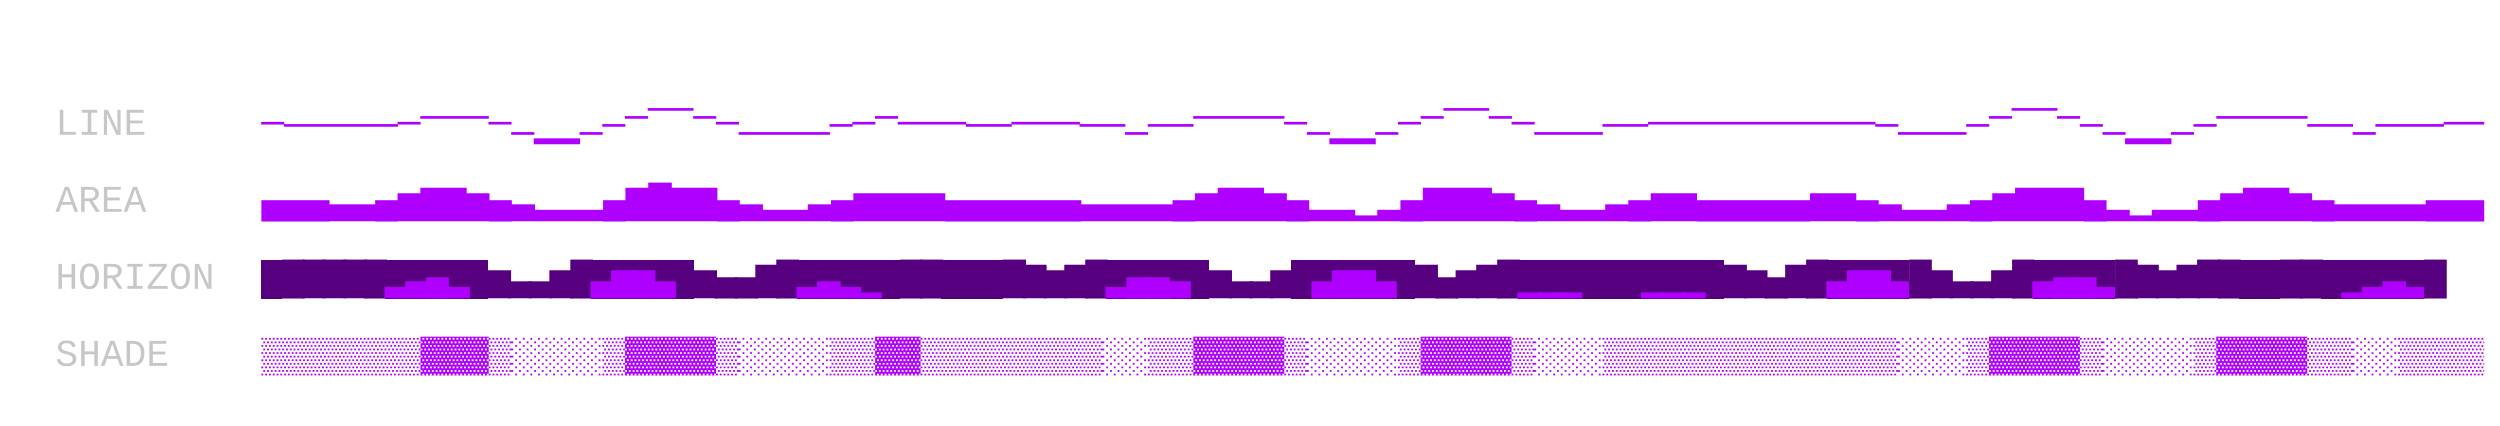
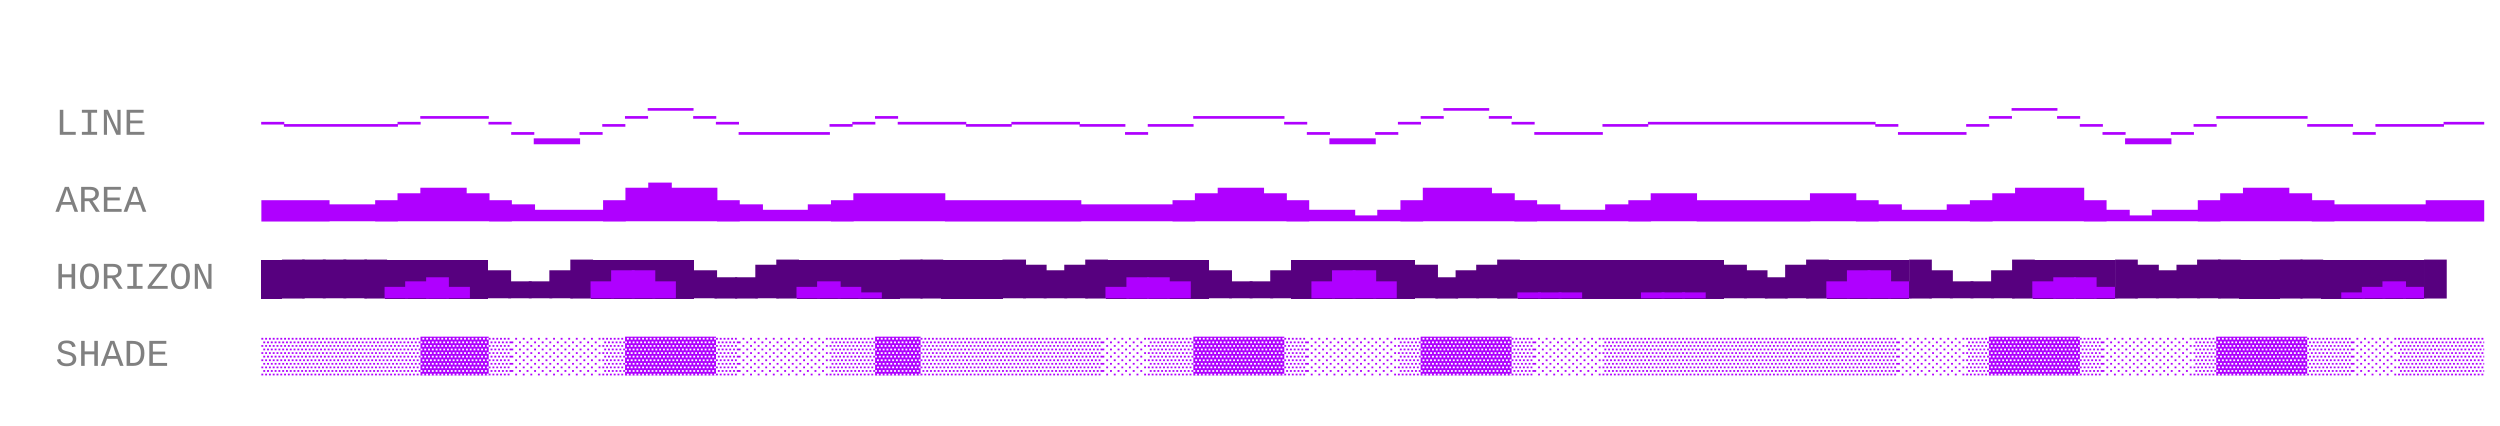
<svg xmlns="http://www.w3.org/2000/svg" class="rich-terminal" viewBox="0 0 1584 269.6">
  <style>
    .terminal-3185570072-matrix {
        font-family: Courier New;
        font-size: 24px;
        line-height: 18px;
        font-variant-east-asian: full-width;
    }
-     .terminal-3185570072-r1 { fill: #c5c8c6 }
+     .terminal-3185570072-r1 { fill: #808080 }
.terminal-3185570072-r2 { fill: #af00ff }
.terminal-3185570072-r3 { fill: #57007f }
    </style>
  <defs>
    <clipPath id="terminal-3185570072-clip-terminal">
      <rect x="0" y="0" width="1565" height="218.6" />
    </clipPath>
    <clipPath id="terminal-3185570072-line-0">
      <rect x="0" y="1.5" width="1566" height="24.65" />
    </clipPath>
    <clipPath id="terminal-3185570072-line-1">
      <rect x="0" y="25.9" width="1566" height="24.65" />
    </clipPath>
    <clipPath id="terminal-3185570072-line-2">
      <rect x="0" y="50.3" width="1566" height="24.65" />
    </clipPath>
    <clipPath id="terminal-3185570072-line-3">
      <rect x="0" y="74.7" width="1566" height="24.65" />
    </clipPath>
    <clipPath id="terminal-3185570072-line-4">
      <rect x="0" y="99.1" width="1566" height="24.65" />
    </clipPath>
    <clipPath id="terminal-3185570072-line-5">
      <rect x="0" y="123.5" width="1566" height="24.65" />
    </clipPath>
    <clipPath id="terminal-3185570072-line-6">
      <rect x="0" y="147.9" width="1566" height="24.65" />
    </clipPath>
    <clipPath id="terminal-3185570072-line-7">
      <rect x="0" y="172.3" width="1566" height="24.65" />
    </clipPath>
  </defs>
  <g transform="translate(9, 41)" clip-path="url(#terminal-3185570072-clip-terminal)">
    <rect fill="#57007f" x="156.6" y="123.5" width="13.05" height="24.65" shape-rendering="crispEdges" />
    <rect fill="#57007f" x="234.9" y="123.5" width="13.05" height="24.65" shape-rendering="crispEdges" />
    <rect fill="#57007f" x="247.95" y="123.5" width="13.05" height="24.65" shape-rendering="crispEdges" />
    <rect fill="#57007f" x="261" y="123.5" width="13.05" height="24.65" shape-rendering="crispEdges" />
    <rect fill="#57007f" x="274.05" y="123.5" width="13.05" height="24.65" shape-rendering="crispEdges" />
    <rect fill="#57007f" x="287.1" y="123.5" width="13.05" height="24.65" shape-rendering="crispEdges" />
    <rect fill="#57007f" x="365.4" y="123.5" width="13.05" height="24.65" shape-rendering="crispEdges" />
    <rect fill="#57007f" x="378.45" y="123.5" width="13.05" height="24.65" shape-rendering="crispEdges" />
    <rect fill="#57007f" x="391.5" y="123.5" width="13.05" height="24.65" shape-rendering="crispEdges" />
    <rect fill="#57007f" x="404.55" y="123.5" width="13.05" height="24.65" shape-rendering="crispEdges" />
    <rect fill="#57007f" x="417.6" y="123.5" width="13.05" height="24.65" shape-rendering="crispEdges" />
    <rect fill="#57007f" x="495.9" y="123.5" width="13.05" height="24.65" shape-rendering="crispEdges" />
    <rect fill="#57007f" x="508.95" y="123.5" width="13.05" height="24.65" shape-rendering="crispEdges" />
    <rect fill="#57007f" x="522" y="123.5" width="13.05" height="24.65" shape-rendering="crispEdges" />
    <rect fill="#57007f" x="535.05" y="123.5" width="13.05" height="24.65" shape-rendering="crispEdges" />
    <rect fill="#57007f" x="548.1" y="123.5" width="13.05" height="24.65" shape-rendering="crispEdges" />
    <rect fill="#57007f" x="587.25" y="123.5" width="13.05" height="24.65" shape-rendering="crispEdges" />
    <rect fill="#57007f" x="600.3" y="123.5" width="13.05" height="24.65" shape-rendering="crispEdges" />
    <rect fill="#57007f" x="613.35" y="123.5" width="13.05" height="24.65" shape-rendering="crispEdges" />
    <rect fill="#57007f" x="691.65" y="123.5" width="13.05" height="24.65" shape-rendering="crispEdges" />
    <rect fill="#57007f" x="704.7" y="123.5" width="13.05" height="24.65" shape-rendering="crispEdges" />
    <rect fill="#57007f" x="717.75" y="123.5" width="13.05" height="24.65" shape-rendering="crispEdges" />
    <rect fill="#57007f" x="730.8" y="123.5" width="13.05" height="24.65" shape-rendering="crispEdges" />
    <rect fill="#57007f" x="743.85" y="123.5" width="13.05" height="24.65" shape-rendering="crispEdges" />
    <rect fill="#57007f" x="809.1" y="123.5" width="13.05" height="24.65" shape-rendering="crispEdges" />
    <rect fill="#57007f" x="822.15" y="123.5" width="13.05" height="24.65" shape-rendering="crispEdges" />
    <rect fill="#57007f" x="835.2" y="123.5" width="13.05" height="24.65" shape-rendering="crispEdges" />
    <rect fill="#57007f" x="848.25" y="123.5" width="13.05" height="24.65" shape-rendering="crispEdges" />
    <rect fill="#57007f" x="861.3" y="123.5" width="13.05" height="24.65" shape-rendering="crispEdges" />
    <rect fill="#57007f" x="874.35" y="123.5" width="13.05" height="24.65" shape-rendering="crispEdges" />
    <rect fill="#57007f" x="952.65" y="123.5" width="13.05" height="24.65" shape-rendering="crispEdges" />
    <rect fill="#57007f" x="965.7" y="123.5" width="13.05" height="24.65" shape-rendering="crispEdges" />
    <rect fill="#57007f" x="978.75" y="123.5" width="13.05" height="24.65" shape-rendering="crispEdges" />
    <rect fill="#57007f" x="991.8" y="123.5" width="13.05" height="24.65" shape-rendering="crispEdges" />
    <rect fill="#57007f" x="1004.85" y="123.5" width="13.05" height="24.65" shape-rendering="crispEdges" />
    <rect fill="#57007f" x="1017.9" y="123.5" width="13.05" height="24.65" shape-rendering="crispEdges" />
    <rect fill="#57007f" x="1030.95" y="123.5" width="13.05" height="24.65" shape-rendering="crispEdges" />
    <rect fill="#57007f" x="1044" y="123.5" width="13.05" height="24.65" shape-rendering="crispEdges" />
    <rect fill="#57007f" x="1057.05" y="123.5" width="13.05" height="24.65" shape-rendering="crispEdges" />
    <rect fill="#57007f" x="1070.1" y="123.5" width="13.05" height="24.65" shape-rendering="crispEdges" />
    <rect fill="#57007f" x="1148.4" y="123.5" width="13.05" height="24.65" shape-rendering="crispEdges" />
    <rect fill="#57007f" x="1161.45" y="123.5" width="13.05" height="24.65" shape-rendering="crispEdges" />
    <rect fill="#57007f" x="1174.5" y="123.5" width="13.05" height="24.65" shape-rendering="crispEdges" />
    <rect fill="#57007f" x="1187.55" y="123.5" width="13.05" height="24.65" shape-rendering="crispEdges" />
    <rect fill="#57007f" x="1278.9" y="123.5" width="13.05" height="24.65" shape-rendering="crispEdges" />
    <rect fill="#57007f" x="1291.95" y="123.5" width="13.05" height="24.65" shape-rendering="crispEdges" />
    <rect fill="#57007f" x="1305" y="123.5" width="13.05" height="24.65" shape-rendering="crispEdges" />
    <rect fill="#57007f" x="1318.05" y="123.5" width="13.05" height="24.65" shape-rendering="crispEdges" />
    <rect fill="#57007f" x="1409.4" y="123.5" width="13.05" height="24.65" shape-rendering="crispEdges" />
    <rect fill="#57007f" x="1422.45" y="123.5" width="13.05" height="24.65" shape-rendering="crispEdges" />
    <rect fill="#57007f" x="1461.6" y="123.5" width="13.05" height="24.65" shape-rendering="crispEdges" />
    <rect fill="#57007f" x="1474.65" y="123.5" width="13.05" height="24.65" shape-rendering="crispEdges" />
    <rect fill="#57007f" x="1487.7" y="123.5" width="13.05" height="24.65" shape-rendering="crispEdges" />
    <rect fill="#57007f" x="1500.75" y="123.5" width="13.05" height="24.65" shape-rendering="crispEdges" />
    <rect fill="#57007f" x="1513.8" y="123.5" width="13.05" height="24.65" shape-rendering="crispEdges" />
    <g class="terminal-3185570072-matrix">
      <text class="terminal-3185570072-r1" x="1566" y="20" textLength="13.05" clip-path="url(#terminal-3185570072-line-0)">
</text>
      <text class="terminal-3185570072-r1" x="26.1" y="44.4" textLength="91.35" clip-path="url(#terminal-3185570072-line-1)">LINE   </text>
      <text class="terminal-3185570072-r2" x="156.6" y="44.4" textLength="1383.3" clip-path="url(#terminal-3185570072-line-1)">─⎼⎼⎼⎼⎼─⎻⎻⎻─⎽▁▁⎽⎼⎻⎺⎺⎻─⎽⎽⎽⎽⎼─⎻───⎼⎼───⎼⎼⎽⎼⎼⎻⎻⎻⎻─⎽▁▁⎽─⎻⎺⎺⎻─⎽⎽⎽⎼⎼──────────⎼⎽⎽⎽⎼⎻⎺⎺⎻⎼⎽▁▁⎽⎼⎻⎻⎻⎻⎼⎼⎽⎼⎼⎼──⎼⎼───⎻─⎼</text>
      <text class="terminal-3185570072-r1" x="1566" y="44.4" textLength="13.05" clip-path="url(#terminal-3185570072-line-1)">
</text>
      <text class="terminal-3185570072-r1" x="1566" y="68.8" textLength="13.05" clip-path="url(#terminal-3185570072-line-2)">
</text>
      <text class="terminal-3185570072-r1" x="26.1" y="93.2" textLength="91.35" clip-path="url(#terminal-3185570072-line-3)">AREA   </text>
      <text class="terminal-3185570072-r2" x="156.6" y="93.2" textLength="1383.3" clip-path="url(#terminal-3185570072-line-3)">▄▄▄▃▃▄▅▆▆▅▄▃▂▂▂▄▆▇▆▆▄▃▂▂▃▄▅▅▅▅▄▄▄▄▄▄▃▃▃▃▄▅▆▆▅▄▂▂▁▂▄▆▆▆▅▄▃▂▂▃▄▅▅▄▄▄▄▄▅▅▄▃▂▂▃▄▅▆▆▆▄▂▁▂▂▄▅▆▆▅▄▃▃▃▃▄▄▄▄▄▄▅▅▅▅▄</text>
      <text class="terminal-3185570072-r1" x="1566" y="93.2" textLength="13.05" clip-path="url(#terminal-3185570072-line-3)">
</text>
      <text class="terminal-3185570072-r1" x="1566" y="117.6" textLength="13.05" clip-path="url(#terminal-3185570072-line-4)">
</text>
      <text class="terminal-3185570072-r1" x="26.1" y="142" textLength="91.35" clip-path="url(#terminal-3185570072-line-5)">HORIZON</text>
      <text class="terminal-3185570072-r3" x="169.65" y="142" textLength="13.05" clip-path="url(#terminal-3185570072-line-5)">█</text>
      <text class="terminal-3185570072-r3" x="182.7" y="142" textLength="13.05" clip-path="url(#terminal-3185570072-line-5)">▇</text>
      <text class="terminal-3185570072-r3" x="195.75" y="142" textLength="13.05" clip-path="url(#terminal-3185570072-line-5)">▇</text>
      <text class="terminal-3185570072-r3" x="208.8" y="142" textLength="13.05" clip-path="url(#terminal-3185570072-line-5)">▇</text>
      <text class="terminal-3185570072-r3" x="221.85" y="142" textLength="13.05" clip-path="url(#terminal-3185570072-line-5)">█</text>
      <text class="terminal-3185570072-r2" x="234.9" y="142" textLength="13.05" clip-path="url(#terminal-3185570072-line-5)">▂</text>
      <text class="terminal-3185570072-r2" x="247.95" y="142" textLength="13.05" clip-path="url(#terminal-3185570072-line-5)">▃</text>
      <text class="terminal-3185570072-r2" x="261" y="142" textLength="13.05" clip-path="url(#terminal-3185570072-line-5)">▄</text>
      <text class="terminal-3185570072-r2" x="274.05" y="142" textLength="13.05" clip-path="url(#terminal-3185570072-line-5)">▂</text>
      <text class="terminal-3185570072-r3" x="300.15" y="142" textLength="13.05" clip-path="url(#terminal-3185570072-line-5)">▅</text>
      <text class="terminal-3185570072-r3" x="313.2" y="142" textLength="13.05" clip-path="url(#terminal-3185570072-line-5)">▃</text>
      <text class="terminal-3185570072-r3" x="326.25" y="142" textLength="13.05" clip-path="url(#terminal-3185570072-line-5)">▃</text>
      <text class="terminal-3185570072-r3" x="339.3" y="142" textLength="13.05" clip-path="url(#terminal-3185570072-line-5)">▅</text>
      <text class="terminal-3185570072-r3" x="352.35" y="142" textLength="13.05" clip-path="url(#terminal-3185570072-line-5)">█</text>
      <text class="terminal-3185570072-r2" x="365.4" y="142" textLength="13.05" clip-path="url(#terminal-3185570072-line-5)">▃</text>
      <text class="terminal-3185570072-r2" x="378.45" y="142" textLength="13.05" clip-path="url(#terminal-3185570072-line-5)">▅</text>
      <text class="terminal-3185570072-r2" x="391.5" y="142" textLength="13.05" clip-path="url(#terminal-3185570072-line-5)">▅</text>
      <text class="terminal-3185570072-r2" x="404.55" y="142" textLength="13.05" clip-path="url(#terminal-3185570072-line-5)">▃</text>
      <text class="terminal-3185570072-r3" x="430.65" y="142" textLength="13.05" clip-path="url(#terminal-3185570072-line-5)">▅</text>
      <text class="terminal-3185570072-r3" x="443.7" y="142" textLength="13.05" clip-path="url(#terminal-3185570072-line-5)">▄</text>
      <text class="terminal-3185570072-r3" x="456.75" y="142" textLength="13.05" clip-path="url(#terminal-3185570072-line-5)">▄</text>
      <text class="terminal-3185570072-r3" x="469.8" y="142" textLength="13.05" clip-path="url(#terminal-3185570072-line-5)">▆</text>
      <text class="terminal-3185570072-r3" x="482.85" y="142" textLength="13.05" clip-path="url(#terminal-3185570072-line-5)">█</text>
      <text class="terminal-3185570072-r2" x="495.9" y="142" textLength="13.05" clip-path="url(#terminal-3185570072-line-5)">▂</text>
      <text class="terminal-3185570072-r2" x="508.95" y="142" textLength="13.05" clip-path="url(#terminal-3185570072-line-5)">▃</text>
      <text class="terminal-3185570072-r2" x="522" y="142" textLength="13.05" clip-path="url(#terminal-3185570072-line-5)">▂</text>
      <text class="terminal-3185570072-r2" x="535.05" y="142" textLength="13.05" clip-path="url(#terminal-3185570072-line-5)">▁</text>
      <text class="terminal-3185570072-r3" x="561.15" y="142" textLength="13.05" clip-path="url(#terminal-3185570072-line-5)">█</text>
      <text class="terminal-3185570072-r3" x="574.2" y="142" textLength="13.05" clip-path="url(#terminal-3185570072-line-5)">█</text>
      <text class="terminal-3185570072-r3" x="626.4" y="142" textLength="13.05" clip-path="url(#terminal-3185570072-line-5)">▇</text>
      <text class="terminal-3185570072-r3" x="639.45" y="142" textLength="13.05" clip-path="url(#terminal-3185570072-line-5)">▆</text>
      <text class="terminal-3185570072-r3" x="652.5" y="142" textLength="13.05" clip-path="url(#terminal-3185570072-line-5)">▅</text>
      <text class="terminal-3185570072-r3" x="665.55" y="142" textLength="13.05" clip-path="url(#terminal-3185570072-line-5)">▆</text>
      <text class="terminal-3185570072-r3" x="678.6" y="142" textLength="13.05" clip-path="url(#terminal-3185570072-line-5)">█</text>
      <text class="terminal-3185570072-r2" x="691.65" y="142" textLength="13.05" clip-path="url(#terminal-3185570072-line-5)">▂</text>
      <text class="terminal-3185570072-r2" x="704.7" y="142" textLength="13.05" clip-path="url(#terminal-3185570072-line-5)">▄</text>
      <text class="terminal-3185570072-r2" x="717.75" y="142" textLength="13.05" clip-path="url(#terminal-3185570072-line-5)">▄</text>
      <text class="terminal-3185570072-r2" x="730.8" y="142" textLength="13.05" clip-path="url(#terminal-3185570072-line-5)">▃</text>
      <text class="terminal-3185570072-r3" x="756.9" y="142" textLength="13.05" clip-path="url(#terminal-3185570072-line-5)">▅</text>
      <text class="terminal-3185570072-r3" x="769.95" y="142" textLength="13.05" clip-path="url(#terminal-3185570072-line-5)">▃</text>
      <text class="terminal-3185570072-r3" x="783" y="142" textLength="13.05" clip-path="url(#terminal-3185570072-line-5)">▃</text>
      <text class="terminal-3185570072-r3" x="796.05" y="142" textLength="13.05" clip-path="url(#terminal-3185570072-line-5)">▅</text>
      <text class="terminal-3185570072-r2" x="822.15" y="142" textLength="13.05" clip-path="url(#terminal-3185570072-line-5)">▃</text>
      <text class="terminal-3185570072-r2" x="835.2" y="142" textLength="13.05" clip-path="url(#terminal-3185570072-line-5)">▅</text>
      <text class="terminal-3185570072-r2" x="848.25" y="142" textLength="13.05" clip-path="url(#terminal-3185570072-line-5)">▅</text>
      <text class="terminal-3185570072-r2" x="861.3" y="142" textLength="13.05" clip-path="url(#terminal-3185570072-line-5)">▃</text>
      <text class="terminal-3185570072-r3" x="887.4" y="142" textLength="13.05" clip-path="url(#terminal-3185570072-line-5)">▆</text>
      <text class="terminal-3185570072-r3" x="900.45" y="142" textLength="13.05" clip-path="url(#terminal-3185570072-line-5)">▄</text>
      <text class="terminal-3185570072-r3" x="913.5" y="142" textLength="13.05" clip-path="url(#terminal-3185570072-line-5)">▅</text>
      <text class="terminal-3185570072-r3" x="926.55" y="142" textLength="13.05" clip-path="url(#terminal-3185570072-line-5)">▆</text>
      <text class="terminal-3185570072-r3" x="939.6" y="142" textLength="13.05" clip-path="url(#terminal-3185570072-line-5)">█</text>
      <text class="terminal-3185570072-r2" x="952.65" y="142" textLength="13.05" clip-path="url(#terminal-3185570072-line-5)">▁</text>
      <text class="terminal-3185570072-r2" x="965.7" y="142" textLength="13.05" clip-path="url(#terminal-3185570072-line-5)">▁</text>
      <text class="terminal-3185570072-r2" x="978.75" y="142" textLength="13.05" clip-path="url(#terminal-3185570072-line-5)">▁</text>
      <text class="terminal-3185570072-r2" x="1030.95" y="142" textLength="13.05" clip-path="url(#terminal-3185570072-line-5)">▁</text>
      <text class="terminal-3185570072-r2" x="1044" y="142" textLength="13.05" clip-path="url(#terminal-3185570072-line-5)">▁</text>
      <text class="terminal-3185570072-r2" x="1057.05" y="142" textLength="13.05" clip-path="url(#terminal-3185570072-line-5)">▁</text>
      <text class="terminal-3185570072-r3" x="1083.15" y="142" textLength="13.05" clip-path="url(#terminal-3185570072-line-5)">▆</text>
      <text class="terminal-3185570072-r3" x="1096.2" y="142" textLength="13.05" clip-path="url(#terminal-3185570072-line-5)">▅</text>
      <text class="terminal-3185570072-r3" x="1109.25" y="142" textLength="13.05" clip-path="url(#terminal-3185570072-line-5)">▄</text>
      <text class="terminal-3185570072-r3" x="1122.3" y="142" textLength="13.05" clip-path="url(#terminal-3185570072-line-5)">▆</text>
      <text class="terminal-3185570072-r3" x="1135.35" y="142" textLength="13.05" clip-path="url(#terminal-3185570072-line-5)">█</text>
      <text class="terminal-3185570072-r2" x="1148.4" y="142" textLength="13.05" clip-path="url(#terminal-3185570072-line-5)">▃</text>
      <text class="terminal-3185570072-r2" x="1161.45" y="142" textLength="13.05" clip-path="url(#terminal-3185570072-line-5)">▅</text>
      <text class="terminal-3185570072-r2" x="1174.5" y="142" textLength="13.05" clip-path="url(#terminal-3185570072-line-5)">▅</text>
      <text class="terminal-3185570072-r2" x="1187.55" y="142" textLength="13.05" clip-path="url(#terminal-3185570072-line-5)">▃</text>
      <text class="terminal-3185570072-r3" x="1200.6" y="142" textLength="13.05" clip-path="url(#terminal-3185570072-line-5)">█</text>
      <text class="terminal-3185570072-r3" x="1213.65" y="142" textLength="13.05" clip-path="url(#terminal-3185570072-line-5)">▅</text>
      <text class="terminal-3185570072-r3" x="1226.7" y="142" textLength="13.05" clip-path="url(#terminal-3185570072-line-5)">▃</text>
      <text class="terminal-3185570072-r3" x="1239.75" y="142" textLength="13.05" clip-path="url(#terminal-3185570072-line-5)">▃</text>
      <text class="terminal-3185570072-r3" x="1252.8" y="142" textLength="13.05" clip-path="url(#terminal-3185570072-line-5)">▅</text>
      <text class="terminal-3185570072-r3" x="1265.85" y="142" textLength="13.05" clip-path="url(#terminal-3185570072-line-5)">█</text>
      <text class="terminal-3185570072-r2" x="1278.9" y="142" textLength="13.05" clip-path="url(#terminal-3185570072-line-5)">▃</text>
      <text class="terminal-3185570072-r2" x="1291.95" y="142" textLength="13.05" clip-path="url(#terminal-3185570072-line-5)">▄</text>
      <text class="terminal-3185570072-r2" x="1305" y="142" textLength="13.05" clip-path="url(#terminal-3185570072-line-5)">▄</text>
      <text class="terminal-3185570072-r2" x="1318.05" y="142" textLength="13.05" clip-path="url(#terminal-3185570072-line-5)">▂</text>
      <text class="terminal-3185570072-r3" x="1331.1" y="142" textLength="13.05" clip-path="url(#terminal-3185570072-line-5)">█</text>
      <text class="terminal-3185570072-r3" x="1344.15" y="142" textLength="13.05" clip-path="url(#terminal-3185570072-line-5)">▆</text>
      <text class="terminal-3185570072-r3" x="1357.2" y="142" textLength="13.05" clip-path="url(#terminal-3185570072-line-5)">▅</text>
      <text class="terminal-3185570072-r3" x="1370.25" y="142" textLength="13.05" clip-path="url(#terminal-3185570072-line-5)">▆</text>
      <text class="terminal-3185570072-r3" x="1383.3" y="142" textLength="13.05" clip-path="url(#terminal-3185570072-line-5)">▇</text>
      <text class="terminal-3185570072-r3" x="1396.35" y="142" textLength="13.05" clip-path="url(#terminal-3185570072-line-5)">█</text>
      <text class="terminal-3185570072-r3" x="1435.5" y="142" textLength="13.05" clip-path="url(#terminal-3185570072-line-5)">█</text>
      <text class="terminal-3185570072-r3" x="1448.55" y="142" textLength="13.05" clip-path="url(#terminal-3185570072-line-5)">█</text>
      <text class="terminal-3185570072-r2" x="1474.65" y="142" textLength="13.05" clip-path="url(#terminal-3185570072-line-5)">▁</text>
      <text class="terminal-3185570072-r2" x="1487.7" y="142" textLength="13.05" clip-path="url(#terminal-3185570072-line-5)">▂</text>
      <text class="terminal-3185570072-r2" x="1500.75" y="142" textLength="13.05" clip-path="url(#terminal-3185570072-line-5)">▃</text>
      <text class="terminal-3185570072-r2" x="1513.8" y="142" textLength="13.05" clip-path="url(#terminal-3185570072-line-5)">▂</text>
      <text class="terminal-3185570072-r3" x="1526.85" y="142" textLength="13.05" clip-path="url(#terminal-3185570072-line-5)">█</text>
      <text class="terminal-3185570072-r1" x="1566" y="142" textLength="13.05" clip-path="url(#terminal-3185570072-line-5)">
</text>
      <text class="terminal-3185570072-r1" x="1566" y="166.4" textLength="13.05" clip-path="url(#terminal-3185570072-line-6)">
</text>
      <text class="terminal-3185570072-r1" x="26.1" y="190.8" textLength="91.35" clip-path="url(#terminal-3185570072-line-7)">SHADE  </text>
      <text class="terminal-3185570072-r2" x="156.6" y="190.8" textLength="1383.3" clip-path="url(#terminal-3185570072-line-7)">▒▒▒▒▒▒▒▓▓▓▒░░░░▒▓▓▓▓▒░░░░▒▒▓▓▒▒▒▒▒▒▒▒░░▒▒▓▓▓▓▒░░░░▒▓▓▓▓▒░░░▒▒▒▒▒▒▒▒▒▒▒▒▒░░░▒▓▓▓▓▒░░░░▒▓▓▓▓▒▒░░▒▒▒▒▒▒▒▒▓▓▒▒</text>
      <text class="terminal-3185570072-r1" x="1566" y="190.8" textLength="13.05" clip-path="url(#terminal-3185570072-line-7)">
</text>
      <text class="terminal-3185570072-r1" x="1566" y="215.2" textLength="13.05" clip-path="url(#terminal-3185570072-line-8)">
</text>
    </g>
  </g>
</svg>
